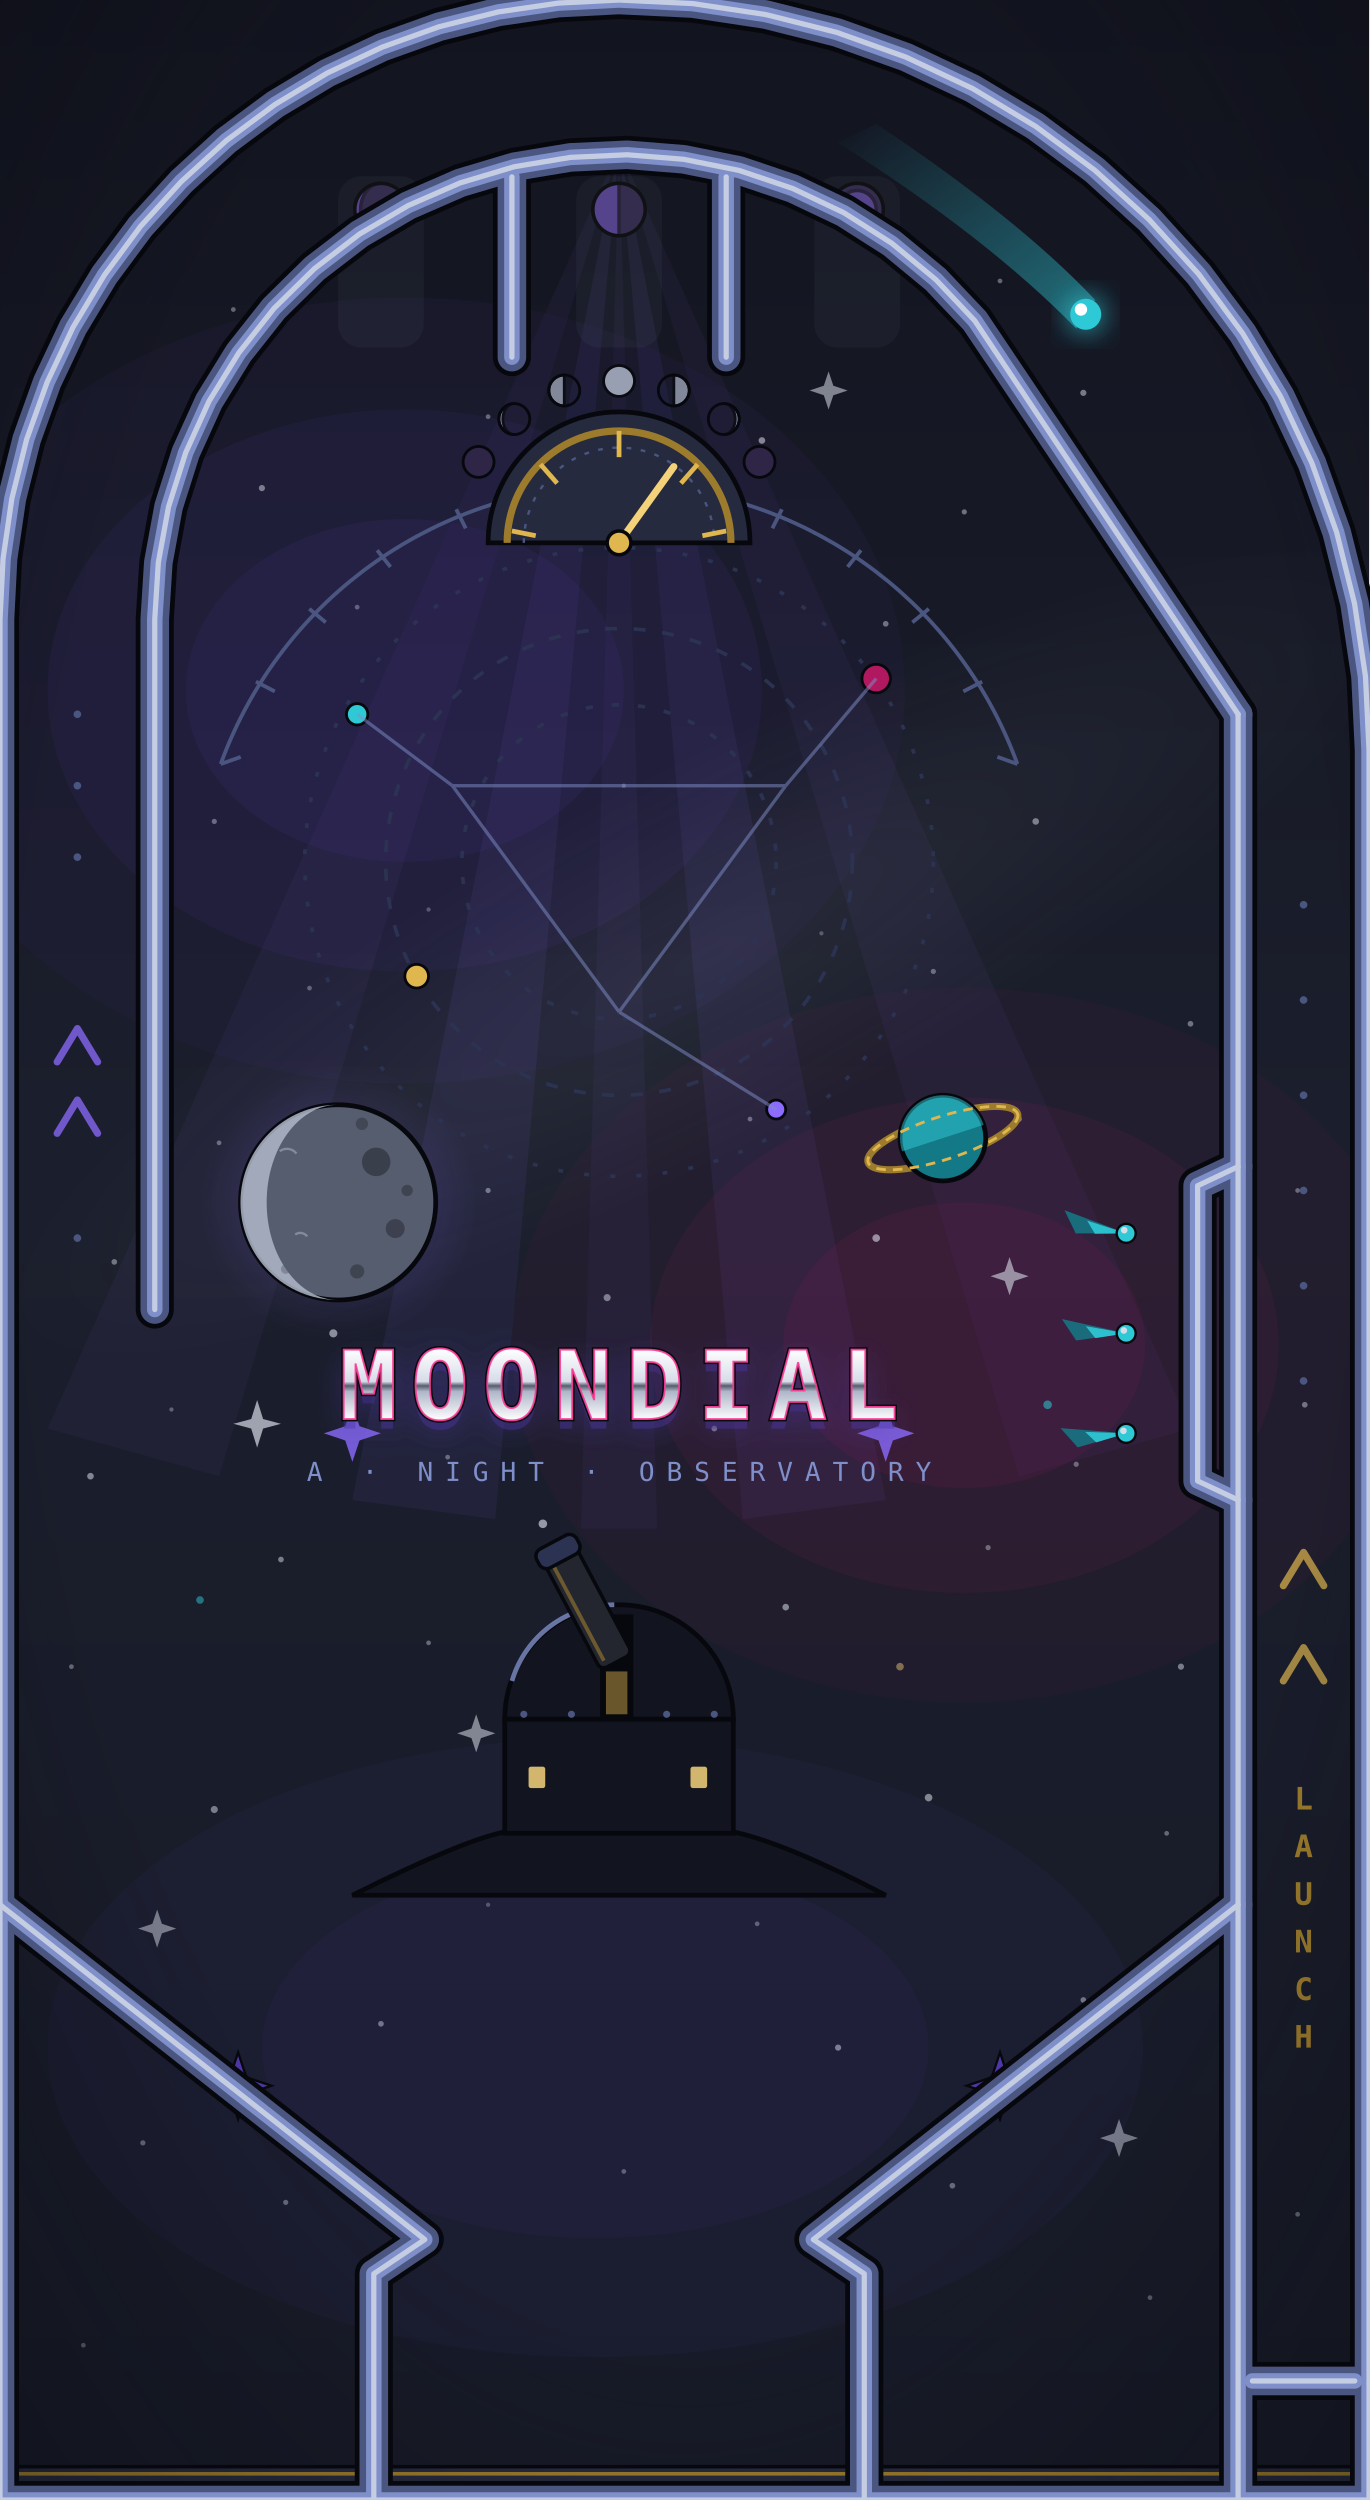
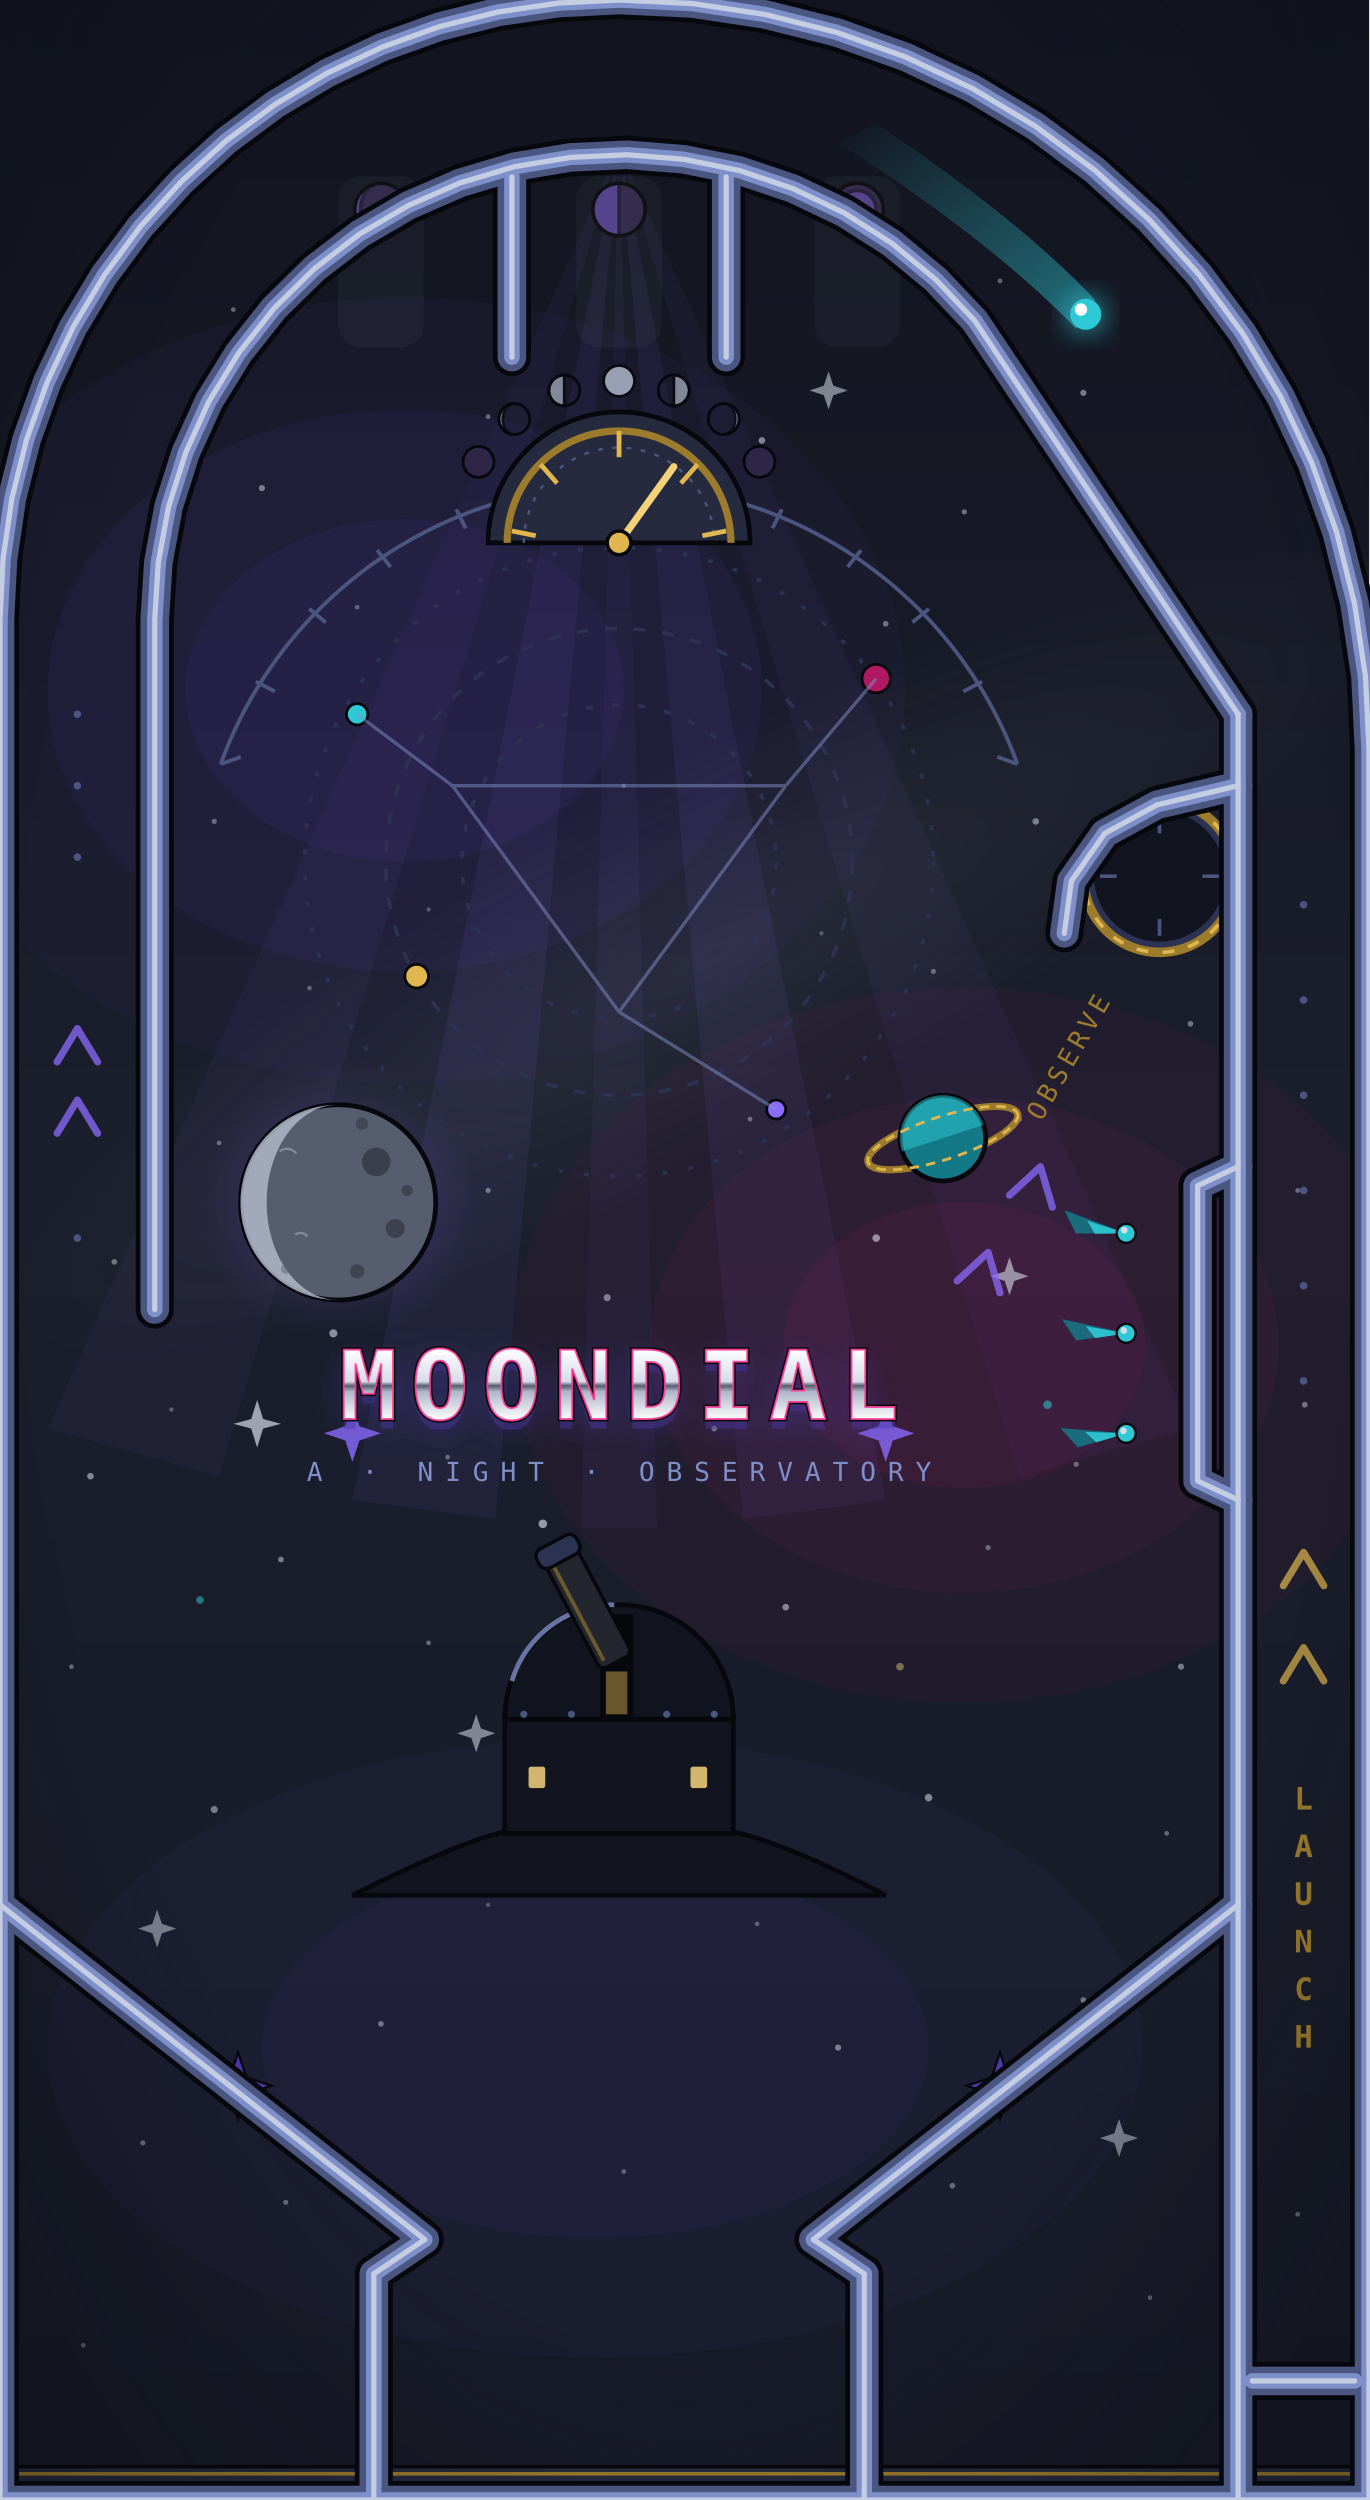
<svg xmlns="http://www.w3.org/2000/svg" viewBox="0 0 575 1050" width="575" height="1050">
  <defs>
    <linearGradient id="fieldGrad" x1="0" y1="0" x2="0" y2="1">
      <stop offset="0" stop-color="#12141f" />
      <stop offset="0.45" stop-color="#1b1e2c" />
      <stop offset="1" stop-color="#171a27" />
    </linearGradient>
    <radialGradient id="vignette" cx="0.5" cy="0.45" r="0.8">
      <stop offset="0.6" stop-color="#07080d" stop-opacity="0" />
      <stop offset="1" stop-color="#07080d" stop-opacity="0.42" />
    </radialGradient>
    <linearGradient id="chromeText" x1="0" y1="0" x2="0" y2="1">
      <stop offset="0" stop-color="#ffffff" />
      <stop offset="0.46" stop-color="#d7dce8" />
      <stop offset="0.52" stop-color="#565d6e" />
      <stop offset="0.60" stop-color="#aeb6c8" />
      <stop offset="1" stop-color="#ffffff" />
    </linearGradient>
    <linearGradient id="brassBar" x1="0" y1="0" x2="1" y2="0.4">
      <stop offset="0" stop-color="#f4d27a" />
      <stop offset="0.55" stop-color="#e0b64e" />
      <stop offset="1" stop-color="#9c7c2c" />
    </linearGradient>
    <radialGradient id="milky" cx="0.5" cy="0.5" r="0.5">
      <stop offset="0" stop-color="#d7dce8" stop-opacity="0.07" />
      <stop offset="1" stop-color="#d7dce8" stop-opacity="0" />
    </radialGradient>
    <radialGradient id="moonGlow" cx="0.5" cy="0.5" r="0.5">
      <stop offset="0" stop-color="#8c6bff" stop-opacity="0.28" />
      <stop offset="1" stop-color="#8c6bff" stop-opacity="0" />
    </radialGradient>
    <linearGradient id="cometTail" x1="1" y1="1" x2="0" y2="0">
      <stop offset="0" stop-color="#2fc9d6" stop-opacity="0.5" />
      <stop offset="1" stop-color="#2fc9d6" stop-opacity="0" />
    </linearGradient>
    <filter id="glowSoft" x="-60%" y="-60%" width="220%" height="220%">
      <feGaussianBlur stdDeviation="6" result="b" />
      <feMerge>
        <feMergeNode in="b" />
        <feMergeNode in="SourceGraphic" />
      </feMerge>
    </filter>
  </defs>
  <g id="art-field">
    <rect x="0" y="0" width="575" height="1050" fill="url(#fieldGrad)" />
    <g fill="#8c6bff">
      <polygon points="260,62 20,600 92,620" opacity="0.05" />
      <polygon points="260,62 148,630 208,638" opacity="0.075" />
      <polygon points="260,62 244,642 276,642" opacity="0.05" />
      <polygon points="260,62 312,638 372,630" opacity="0.075" />
      <polygon points="260,62 428,620 500,600" opacity="0.05" />
    </g>
    <g>
      <ellipse cx="170" cy="290" rx="210" ry="165" fill="#4e37a8" opacity="0.06" />
      <ellipse cx="170" cy="290" rx="150" ry="118" fill="#4e37a8" opacity="0.09" />
      <ellipse cx="170" cy="290" rx="92" ry="72" fill="#4e37a8" opacity="0.11" />
      <ellipse cx="405" cy="565" rx="190" ry="150" fill="#b01860" opacity="0.05" />
      <ellipse cx="405" cy="565" rx="132" ry="104" fill="#b01860" opacity="0.08" />
      <ellipse cx="405" cy="565" rx="76" ry="60" fill="#b01860" opacity="0.10" />
      <ellipse cx="250" cy="860" rx="230" ry="130" fill="#4e37a8" opacity="0.07" />
      <ellipse cx="250" cy="860" rx="140" ry="80" fill="#4e37a8" opacity="0.08" />
    </g>
    <ellipse cx="300" cy="400" rx="340" ry="80" fill="url(#milky)" transform="rotate(-28 300 400)" />
    <g fill="#d7dce8">
      <circle cx="38" cy="620" r="1.4" opacity="0.55" />
      <circle cx="92" cy="480" r="1.0" opacity="0.4" />
      <circle cx="140" cy="560" r="1.7" opacity="0.6" />
      <circle cx="205" cy="500" r="1.1" opacity="0.45" />
      <circle cx="255" cy="545" r="1.5" opacity="0.5" />
      <circle cx="315" cy="470" r="1.0" opacity="0.4" />
      <circle cx="368" cy="520" r="1.6" opacity="0.6" />
      <circle cx="428" cy="470" r="1.2" opacity="0.45" />
      <circle cx="470" cy="560" r="1.5" opacity="0.5" />
      <circle cx="118" cy="655" r="1.2" opacity="0.5" />
      <circle cx="180" cy="690" r="1.0" opacity="0.4" />
      <circle cx="330" cy="675" r="1.4" opacity="0.55" />
      <circle cx="415" cy="650" r="1.1" opacity="0.4" />
      <circle cx="90" cy="760" r="1.5" opacity="0.5" />
      <circle cx="240" cy="756" r="1.1" opacity="0.4" />
      <circle cx="390" cy="755" r="1.6" opacity="0.55" />
      <circle cx="160" cy="850" r="1.2" opacity="0.45" />
      <circle cx="352" cy="860" r="1.3" opacity="0.5" />
      <circle cx="262" cy="912" r="1.0" opacity="0.35" />
      <circle cx="60" cy="900" r="1.1" opacity="0.4" />
      <circle cx="455" cy="840" r="1.2" opacity="0.45" />
      <circle cx="110" cy="205" r="1.3" opacity="0.5" />
      <circle cx="205" cy="175" r="1.0" opacity="0.4" />
      <circle cx="320" cy="185" r="1.4" opacity="0.55" />
      <circle cx="405" cy="215" r="1.1" opacity="0.45" />
      <circle cx="455" cy="165" r="1.3" opacity="0.5" />
      <circle cx="150" cy="255" r="1.0" opacity="0.35" />
      <circle cx="372" cy="262" r="1.2" opacity="0.45" />
      <circle cx="90" cy="345" r="1.1" opacity="0.4" />
      <circle cx="435" cy="345" r="1.4" opacity="0.5" />
      <circle cx="130" cy="415" r="1.0" opacity="0.35" />
      <circle cx="392" cy="408" r="1.1" opacity="0.4" />
      <circle cx="228" cy="640" r="1.8" opacity="0.65" />
      <circle cx="300" cy="600" r="1.2" opacity="0.45" />
      <circle cx="48" cy="530" r="1.2" opacity="0.45" />
      <circle cx="496" cy="700" r="1.3" opacity="0.5" />
      <circle cx="72" cy="592" r="0.9" opacity="0.35" />
      <circle cx="188" cy="612" r="1.0" opacity="0.4" />
      <circle cx="340" cy="585" r="0.9" opacity="0.35" />
      <circle cx="452" cy="615" r="1.1" opacity="0.4" />
      <circle cx="30" cy="700" r="1.0" opacity="0.4" />
      <circle cx="490" cy="770" r="1.0" opacity="0.4" />
      <circle cx="205" cy="800" r="0.9" opacity="0.3" />
      <circle cx="318" cy="808" r="1.0" opacity="0.35" />
      <circle cx="120" cy="925" r="1.1" opacity="0.4" />
      <circle cx="400" cy="918" r="1.2" opacity="0.4" />
      <circle cx="35" cy="985" r="1.0" opacity="0.35" />
      <circle cx="483" cy="965" r="1.0" opacity="0.35" />
      <circle cx="98" cy="130" r="1.0" opacity="0.4" />
      <circle cx="420" cy="118" r="1.0" opacity="0.4" />
      <circle cx="262" cy="330" r="0.9" opacity="0.3" />
      <circle cx="180" cy="382" r="0.9" opacity="0.3" />
      <circle cx="345" cy="392" r="0.9" opacity="0.3" />
      <circle cx="60" cy="440" r="1.2" opacity="0.45" />
      <circle cx="500" cy="430" r="1.2" opacity="0.45" />
      <circle cx="545" cy="500" r="1.0" opacity="0.4" />
      <circle cx="548" cy="590" r="1.2" opacity="0.45" />
      <circle cx="545" cy="930" r="1.0" opacity="0.4" />
    </g>
    <g fill="#2fc9d6">
      <circle cx="440" cy="590" r="1.8" opacity="0.55" />
      <circle cx="84" cy="672" r="1.6" opacity="0.5" />
    </g>
    <g fill="#f4d27a">
      <circle cx="152" cy="480" r="1.8" opacity="0.5" />
      <circle cx="378" cy="700" r="1.6" opacity="0.45" />
    </g>
    <g fill="#d7dce8">
      <path d="M 108 588 L 110.5 596 L 118 598 L 110.5 600 L 108 608 L 105.5 600 L 98 598 L 105.5 596 Z" opacity="0.7" />
      <path d="M 424 528 L 426 534 L 432 536 L 426 538 L 424 544 L 422 538 L 416 536 L 422 534 Z" opacity="0.6" />
      <path d="M 200 720 L 202 726 L 208 728 L 202 730 L 200 736 L 198 730 L 192 728 L 198 726 Z" opacity="0.55" />
      <path d="M 470 890 L 472 896 L 478 898 L 472 900 L 470 906 L 468 900 L 462 898 L 468 896 Z" opacity="0.5" />
      <path d="M 66 802 L 68 808 L 74 810 L 68 812 L 66 818 L 64 812 L 58 810 L 64 808 Z" opacity="0.5" />
      <path d="M 348 156 L 350 162 L 356 164 L 350 166 L 348 172 L 346 166 L 340 164 L 346 162 Z" opacity="0.55" />
    </g>
  </g>
  <g id="art-motifs">
    <g>
      <circle cx="142" cy="505" r="58" fill="url(#moonGlow)" />
      <circle cx="142" cy="505" r="41" fill="#565d6e" stroke="#07080d" stroke-width="2" />
      <path d="M 142 464 a 41 41 0 0 0 0 82 a 30 41 0 0 1 0 -82 Z" fill="#aeb6c8" opacity="0.85" />
      <g fill="#565d6e">
        <circle cx="122" cy="486" r="5" opacity="0.7" />
        <circle cx="115" cy="504" r="2.6" opacity="0.55" />
        <circle cx="127" cy="521" r="3.6" opacity="0.6" />
        <circle cx="132" cy="472" r="2.2" opacity="0.5" />
        <circle cx="120" cy="533" r="2" opacity="0.45" />
      </g>
      <g fill="#23262f">
        <circle cx="158" cy="488" r="6" opacity="0.55" />
        <circle cx="166" cy="516" r="4" opacity="0.5" />
        <circle cx="150" cy="534" r="3" opacity="0.45" />
        <circle cx="152" cy="472" r="2.6" opacity="0.4" />
        <circle cx="171" cy="500" r="2.4" opacity="0.45" />
      </g>
      <g fill="none" stroke="#d7dce8" stroke-width="1" opacity="0.35">
        <path d="M 117.5 483.5 a 5 5 0 0 1 7 1" />
        <path d="M 124 518.5 a 3.6 3.6 0 0 1 5 0.8" />
      </g>
    </g>
    <g transform="rotate(-18 396 478)">
      <ellipse cx="396" cy="478" rx="33" ry="9" fill="none" stroke="#9c7c2c" stroke-width="3" />
      <circle cx="396" cy="478" r="18" fill="#147986" stroke="#07080d" stroke-width="2" />
      <path d="M 378 478 a 18 18 0 0 1 36 0 Z" fill="#2fc9d6" opacity="0.5" />
      <ellipse cx="396" cy="478" rx="33" ry="9" fill="none" stroke="#e0b64e" stroke-width="1.2" stroke-dasharray="4 3" />
    </g>
    <g>
      <path d="M 452 138 Q 415 100 352 60 L 368 52 Q 428 92 460 126 Z" fill="url(#cometTail)" />
      <circle cx="456" cy="132" r="6.5" fill="#2fc9d6" filter="url(#glowSoft)" />
      <circle cx="454" cy="130" r="2.6" fill="#ffffff" />
    </g>
    <g fill="none" stroke="#4a5680">
      <path d="M 92.7 320.9 A 178 178 0 0 1 427.3 320.9" stroke-width="1.6" />
      <g stroke-width="1.6">
        <line x1="92.7" y1="320.9" x2="101.1" y2="317.9" />
        <line x1="107.5" y1="286.3" x2="115.4" y2="290.4" />
        <line x1="129.9" y1="255.7" x2="136.8" y2="261.4" />
        <line x1="158.4" y1="231.1" x2="164.0" y2="238.1" />
        <line x1="191.6" y1="213.9" x2="195.6" y2="221.9" />
        <line x1="227.9" y1="204.9" x2="229.9" y2="213.6" />
        <line x1="292.1" y1="204.9" x2="290.1" y2="213.6" />
        <line x1="328.4" y1="213.9" x2="324.4" y2="221.9" />
        <line x1="361.6" y1="231.1" x2="356.0" y2="238.1" />
        <line x1="390.1" y1="255.7" x2="383.2" y2="261.4" />
        <line x1="412.5" y1="286.3" x2="404.6" y2="290.4" />
        <line x1="427.3" y1="320.9" x2="418.9" y2="317.9" />
      </g>
      <line x1="260" y1="82" x2="260" y2="94" stroke="#9c7c2c" stroke-width="2" />
    </g>
    <g fill="none" stroke="#2c3352" stroke-width="1.5">
      <circle cx="260" cy="362" r="66" stroke-dasharray="3 8" />
      <circle cx="260" cy="362" r="98" stroke-dasharray="5 7" />
      <circle cx="260" cy="362" r="132" stroke-dasharray="2 9" />
    </g>
    <g stroke="#07080d" stroke-width="1.2">
      <circle cx="175" cy="410" r="5" fill="#e0b64e" />
      <circle cx="368" cy="285" r="6" fill="#b01860" />
      <circle cx="150" cy="300" r="4.5" fill="#2fc9d6" />
      <circle cx="326" cy="466" r="4" fill="#8c6bff" />
    </g>
    <g stroke="#7f8fc9" stroke-width="1.4" opacity="0.5">
      <line x1="190" y1="330" x2="330" y2="330" />
      <line x1="190" y1="330" x2="260" y2="425" />
      <line x1="330" y1="330" x2="260" y2="425" />
      <line x1="190" y1="330" x2="150" y2="300" />
      <line x1="330" y1="330" x2="368" y2="285" />
      <line x1="260" y1="425" x2="326" y2="466" />
    </g>
    <g id="art-moondial">
      <g stroke="#07080d" stroke-width="1.2">
        <circle cx="201" cy="194" r="6.5" fill="#2f2547" />
        <path d="M 216 169.5 a 6.5 6.5 0 0 0 0 13 a 4.8 6.5 0 0 1 0 -13 Z" fill="#aeb6c8" opacity="0.7" />
        <circle cx="216" cy="176" r="6.5" fill="none" />
        <path d="M 237 157.5 a 6.5 6.5 0 0 0 0 13 Z" fill="#aeb6c8" opacity="0.7" />
        <circle cx="237" cy="164" r="6.5" fill="none" stroke="#07080d" />
        <circle cx="260" cy="160" r="6.5" fill="#aeb6c8" opacity="0.85" />
        <path d="M 283 157.5 a 6.5 6.5 0 0 1 0 13 Z" fill="#aeb6c8" opacity="0.7" />
        <circle cx="283" cy="164" r="6.5" fill="none" />
        <path d="M 304 169.5 a 6.5 6.5 0 0 1 0 13 a 4.8 6.5 0 0 0 0 -13 Z" fill="#aeb6c8" opacity="0.7" />
        <circle cx="304" cy="176" r="6.5" fill="none" />
        <circle cx="319" cy="194" r="6.5" fill="#2f2547" />
      </g>
      <path d="M 205 228 A 55 55 0 0 1 315 228 Z" fill="#262a3e" stroke="#07080d" stroke-width="2" />
      <path d="M 213 228 A 47 47 0 0 1 307 228" fill="none" stroke="#9c7c2c" stroke-width="3" />
      <path d="M 220 228 A 40 40 0 0 1 300 228" fill="none" stroke="#4a5680" stroke-width="1" stroke-dasharray="2 4" />
      <g stroke="#e0b64e" stroke-width="2">
        <line x1="260" y1="181" x2="260" y2="192" />
        <line x1="227" y1="195" x2="234" y2="203" />
        <line x1="293" y1="195" x2="286" y2="203" />
        <line x1="215" y1="223" x2="225" y2="225" />
        <line x1="305" y1="223" x2="295" y2="225" />
      </g>
      <line x1="260" y1="228" x2="283" y2="196" stroke="#f4d27a" stroke-width="3" stroke-linecap="round" />
      <circle cx="260" cy="228" r="5" fill="#e0b64e" stroke="#07080d" stroke-width="1.5" />
    </g>
    <g id="art-inserts-moons" stroke="#07080d" stroke-width="1.5">
      <circle cx="160" cy="88" r="11" fill="#2f2547" />
      <path d="M 160 77 a 11 11 0 0 0 0 22 a 8.5 11 0 0 1 0 -22 Z" fill="#8c6bff" opacity="0.35" />
      <circle cx="260" cy="88" r="11" fill="#2f2547" />
      <path d="M 260 77 a 11 11 0 0 0 0 22 Z" fill="#8c6bff" opacity="0.35" />
      <circle cx="360" cy="88" r="11" fill="#2f2547" />
      <circle cx="360" cy="88" r="8" fill="#8c6bff" opacity="0.35" />
    </g>
    <g fill="#d7dce8" opacity="0.04">
      <rect x="142" y="74" width="36" height="72" rx="10" />
      <rect x="242" y="74" width="36" height="72" rx="10" />
      <rect x="342" y="74" width="36" height="72" rx="10" />
    </g>
    <g id="art-comets">
      <g transform="translate(473 518) rotate(8)">
        <path d="M 0 0 L -27 -6 L -21 3 Z" fill="#147986" opacity="0.85" />
        <path d="M 0 0 L -17 -3 L -13 2 Z" fill="#2fc9d6" opacity="0.9" />
        <circle r="4" fill="#2fc9d6" stroke="#07080d" stroke-width="1" />
        <circle cx="-1" cy="-1.2" r="1.4" fill="#d7dce8" />
      </g>
      <g transform="translate(473 560)">
        <path d="M 0 0 L -27 -6 L -21 3 Z" fill="#147986" opacity="0.85" />
        <path d="M 0 0 L -17 -3 L -13 2 Z" fill="#2fc9d6" opacity="0.9" />
        <circle r="4" fill="#2fc9d6" stroke="#07080d" stroke-width="1" />
        <circle cx="-1" cy="-1.2" r="1.4" fill="#d7dce8" />
      </g>
      <g transform="translate(473 602) rotate(-8)">
        <path d="M 0 0 L -27 -6 L -21 3 Z" fill="#147986" opacity="0.85" />
        <path d="M 0 0 L -17 -3 L -13 2 Z" fill="#2fc9d6" opacity="0.9" />
        <circle r="4" fill="#2fc9d6" stroke="#07080d" stroke-width="1" />
        <circle cx="-1" cy="-1.2" r="1.4" fill="#d7dce8" />
      </g>
    </g>
+     <g id="art-scoop">
+       <circle cx="487" cy="368" r="34" fill="#07080d" />
+       <circle cx="487" cy="368" r="29" fill="#12141f" />
+       <circle cx="487" cy="368" r="29" fill="none" stroke="#2c3352" stroke-width="3" />
+       <circle cx="487" cy="368" r="32" fill="none" stroke="#9c7c2c" stroke-width="4" />
+       <circle cx="487" cy="368" r="32" fill="none" stroke="#e0b64e" stroke-width="1.5" stroke-dasharray="5 6" />
+       <g stroke="#4a5680" stroke-width="1.5">
+         <line x1="487" y1="343" x2="487" y2="350" />
+         <line x1="487" y1="386" x2="487" y2="393" />
+         <line x1="462" y1="368" x2="469" y2="368" />
+         <line x1="505" y1="368" x2="512" y2="368" />
+       </g>
+       <path d="M 470 353 a 22 22 0 0 1 10 -6" stroke="#7f8fc9" stroke-width="2.5" fill="none" stroke-linecap="round" />
+       <g stroke="#8c6bff" stroke-width="3" fill="none" stroke-linecap="round" stroke-linejoin="round" opacity="0.75">
+         <path d="M 424 502 L 437 490 L 442 507" />
+         <path d="M 402 538 L 415 526 L 420 543" />
+       </g>
+       <text x="452" y="446" text-anchor="middle" font-family="ui-monospace, monospace" font-size="11" letter-spacing="2" fill="#9c7c2c" transform="rotate(-60 452 446)">OBSERVE</text>
+     </g>
    <g stroke="#8c6bff" stroke-width="3" fill="none" stroke-linecap="round" stroke-linejoin="round" opacity="0.75">
      <path d="M 24 476 L 32.5 462 L 41 476" />
      <path d="M 24 446 L 32.5 432 L 41 446" />
    </g>
    <g fill="#4a5680">
      <circle cx="32.5" cy="300" r="1.6" />
      <circle cx="32.5" cy="330" r="1.6" />
      <circle cx="32.5" cy="360" r="1.6" />
      <circle cx="32.5" cy="520" r="1.6" />
    </g>
  </g>
  <g id="art-lower">
    <g id="art-wordmark">
      <path d="M 148 590 L 151 599 L 160 602 L 151 605 L 148 614 L 145 605 L 136 602 L 145 599 Z" fill="#8c6bff" opacity="0.8" />
      <path d="M 372 590 L 375 599 L 384 602 L 375 605 L 372 614 L 369 605 L 360 602 L 369 599 Z" fill="#8c6bff" opacity="0.8" />
      <text x="260" y="600" text-anchor="middle" font-family="ui-monospace, monospace" font-size="40" font-weight="800" letter-spacing="6" fill="#4e37a8" opacity="0.5" filter="url(#glowSoft)">MOONDIAL</text>
      <text x="260" y="596" text-anchor="middle" font-family="ui-monospace, monospace" font-size="40" font-weight="800" letter-spacing="6" fill="url(#chromeText)" stroke="#07080d" stroke-width="2" paint-order="stroke">MOONDIAL</text>
      <text x="260" y="596" text-anchor="middle" font-family="ui-monospace, monospace" font-size="40" font-weight="800" letter-spacing="6" fill="none" stroke="#ff3e9a" stroke-width="0.8" opacity="0.9">MOONDIAL</text>
      <text x="260" y="622" text-anchor="middle" font-family="ui-monospace, monospace" font-size="11" letter-spacing="5" fill="#7f8fc9">A · NIGHT · OBSERVATORY</text>
    </g>
    <g id="art-observatory">
      <path d="M 148 796 Q 196 772 214 769 L 306 769 Q 328 773 372 796 Z" fill="#12141f" stroke="#07080d" stroke-width="2" />
      <rect x="212" y="722" width="96" height="48" fill="#12141f" stroke="#07080d" stroke-width="2" />
      <path d="M 212 722 A 48 48 0 0 1 308 722 Z" fill="#12141f" stroke="#07080d" stroke-width="2" />
      <path d="M 215 706 A 45 45 0 0 1 258 674" fill="none" stroke="#7f8fc9" stroke-width="2" opacity="0.8" />
      <rect x="252" y="678" width="14" height="44" fill="#07080d" />
      <g transform="rotate(-28 259 698)">
        <rect x="251.5" y="646" width="15" height="52" rx="3" fill="#23262f" stroke="#07080d" stroke-width="1.5" />
        <line x1="254.5" y1="649" x2="254.5" y2="695" stroke="#9c7c2c" stroke-width="1.6" opacity="0.6" />
        <rect x="249.5" y="641" width="19" height="9" rx="3.5" fill="#2c3352" stroke="#07080d" stroke-width="1.5" />
      </g>
      <rect x="254.5" y="702" width="9" height="18" fill="#e0b64e" opacity="0.45" />
      <g fill="#f4d27a">
        <rect x="222" y="742" width="7" height="9" rx="1" opacity="0.85" />
        <rect x="290" y="742" width="7" height="9" rx="1" opacity="0.85" />
      </g>
      <g fill="#4a5680">
        <circle cx="220" cy="720" r="1.5" />
        <circle cx="240" cy="720" r="1.5" />
        <circle cx="280" cy="720" r="1.5" />
        <circle cx="300" cy="720" r="1.5" />
      </g>
    </g>
    <g stroke="#07080d" stroke-width="1">
      <path d="M 100 862 L 103.5 872.5 L 114 876 L 103.5 879.5 L 100 890 L 96.5 879.5 L 86 876 L 96.5 872.5 Z" fill="#4e37a8" />
      <path d="M 420 862 L 423.5 872.5 L 434 876 L 423.5 879.5 L 420 890 L 416.5 879.5 L 406 876 L 416.5 872.5 Z" fill="#4e37a8" />
    </g>
    <rect x="0" y="1036" width="575" height="14" fill="#262a3e" stroke="#07080d" stroke-width="1.5" />
    <line x1="0" y1="1039" x2="575" y2="1039" stroke="#9c7c2c" stroke-width="1.5" />
  </g>
  <g id="art-lane">
    <g fill="#4a5680">
      <circle cx="547.5" cy="380" r="1.6" />
      <circle cx="547.5" cy="420" r="1.6" />
      <circle cx="547.5" cy="460" r="1.6" />
      <circle cx="547.5" cy="500" r="1.6" />
      <circle cx="547.5" cy="540" r="1.6" />
      <circle cx="547.5" cy="580" r="1.6" />
    </g>
    <g stroke="#e0b64e" stroke-width="3" fill="none" stroke-linecap="round" stroke-linejoin="round" opacity="0.7">
      <path d="M 539 706 L 547.5 692 L 556 706" />
      <path d="M 539 666 L 547.5 652 L 556 666" />
    </g>
    <g font-family="ui-monospace, monospace" font-size="13" font-weight="700" fill="#9c7c2c" text-anchor="middle">
      <text x="547.5" y="760">L</text>
      <text x="547.5" y="780">A</text>
      <text x="547.5" y="800">U</text>
      <text x="547.5" y="820">N</text>
      <text x="547.5" y="840">C</text>
      <text x="547.5" y="860">H</text>
    </g>
  </g>
  <g id="art-vignette">
    <rect x="0" y="0" width="575" height="1050" fill="url(#vignette)" />
  </g>
  <defs>
    <g id="collision-paths" fill="none">
      <path data-width="12" id="collision-loop-shell" d="M 0 1050 L 0 260 L 1.3 234.5 L 5 209.3 L 11.2 184.5 L 19.8 160.5 L 30.7 137.4 L 43.8 115.6 L 59 95.1 L 76.2 76.2 L 95.1 59 L 115.6 43.8 L 137.4 30.7 L 160.5 19.8 L 184.5 11.2 L 209.3 5 L 234.5 1.3 L 260 0 L 290.9 1.5 L 321.5 6.1 L 351.4 13.6 L 380.5 24 L 408.5 37.2 L 435 53.1 L 459.8 71.5 L 482.7 92.3 L 503.5 115.2 L 521.9 140 L 537.8 166.5 L 551 194.5 L 561.4 223.6 L 568.9 253.5 L 573.5 284.1 L 575 315 L 575 1050 Z" />
      <path data-width="12" id="collision-wall-funnel-left" d="M 0 800 L 178.4 940.6 L 157 955 L 157 1050" />
      <path data-width="12" id="collision-wall-funnel-right" d="M 520 800 L 341.6 940.6 L 363 955 L 363 1050" />
      <path data-width="12" id="collision-wall-lane" d="M 520 300 L 520 1050" />
      <path data-width="12" id="collision-wall-orbit" d="M 65 550 L 65 260 L 66.5 236.2 L 70.8 212.8 L 78 190.1 L 87.8 168.5 L 100.3 148.2 L 115.1 129.5 L 132.1 112.8 L 151 98.3 L 171.5 86.3 L 193.3 76.8 L 216.1 70 L 239.6 66.1 L 263.4 65 L 287.1 66.9 L 310.5 71.6 L 333 79.2 L 354.5 89.4 L 374.6 102.2 L 393 117.4 L 409.4 134.7 L 520 300" />
      <path data-width="12" id="collision-wall-divider-left" d="M 215 74.3 L 215 150" />
      <path data-width="12" id="collision-wall-divider-right" d="M 305 74.3 L 305 150" />
      <path data-width="12" id="collision-wall-bank-housing" d="M 520 490 L 503 498 L 503 622 L 520 630" />
+       <path data-width="12" id="collision-wall-scoop" d="M 520 330 L 486 338 L 464 350 L 450 370 L 447 392" />
      <path data-width="12" id="collision-wall-plunger-saddle" d="M 526 1000 L 569 1000" />
    </g>
  </defs>
  <g id="art-rails" fill="none" stroke-linecap="round" stroke-linejoin="round">
    <g stroke="#07080d" stroke-width="16">
      <use href="#collision-paths" />
    </g>
    <g stroke="#4a5680" stroke-width="12">
      <use href="#collision-paths" />
    </g>
    <g stroke="#7f8fc9" stroke-width="6.5">
      <use href="#collision-paths" />
    </g>
    <g stroke="#d7dce8" stroke-width="2.2" opacity="0.8">
      <use href="#collision-paths" />
    </g>
  </g>
  <g fill="none" stroke="none">
    <rect id="sensor-drain" x="0" y="1005" width="520" height="30" />
    <rect id="sensor-rollover-1" x="145" y="105" width="30" height="20" />
    <rect id="sensor-rollover-2" x="245" y="105" width="30" height="20" />
    <rect id="sensor-rollover-3" x="345" y="105" width="30" height="20" />
    <rect id="sensor-spinner" x="0" y="394" width="65" height="12" />
    <rect id="sensor-ramp-entry" x="2.5" y="492" width="60" height="16" />
    <rect id="sensor-ramp-exit" x="442" y="117" width="36" height="36" />
+     <rect id="sensor-kicker-telescope" x="464" y="344" width="42" height="42" />
  </g>
  <g fill="none" stroke="none">
    <circle id="anchor-flipper-left" cx="171" cy="950" r="5" />
    <circle id="anchor-flipper-right" cx="349" cy="950" r="5" />
    <circle id="anchor-spawn" cx="547.5" cy="980" r="5" />
    <circle id="anchor-bumper-1" cx="190" cy="330" r="5" />
    <circle id="anchor-bumper-2" cx="330" cy="330" r="5" />
    <circle id="anchor-bumper-3" cx="260" cy="425" r="5" />
+     <circle id="anchor-kicker-telescope" cx="487" cy="368" r="5" />
  </g>
</svg>
